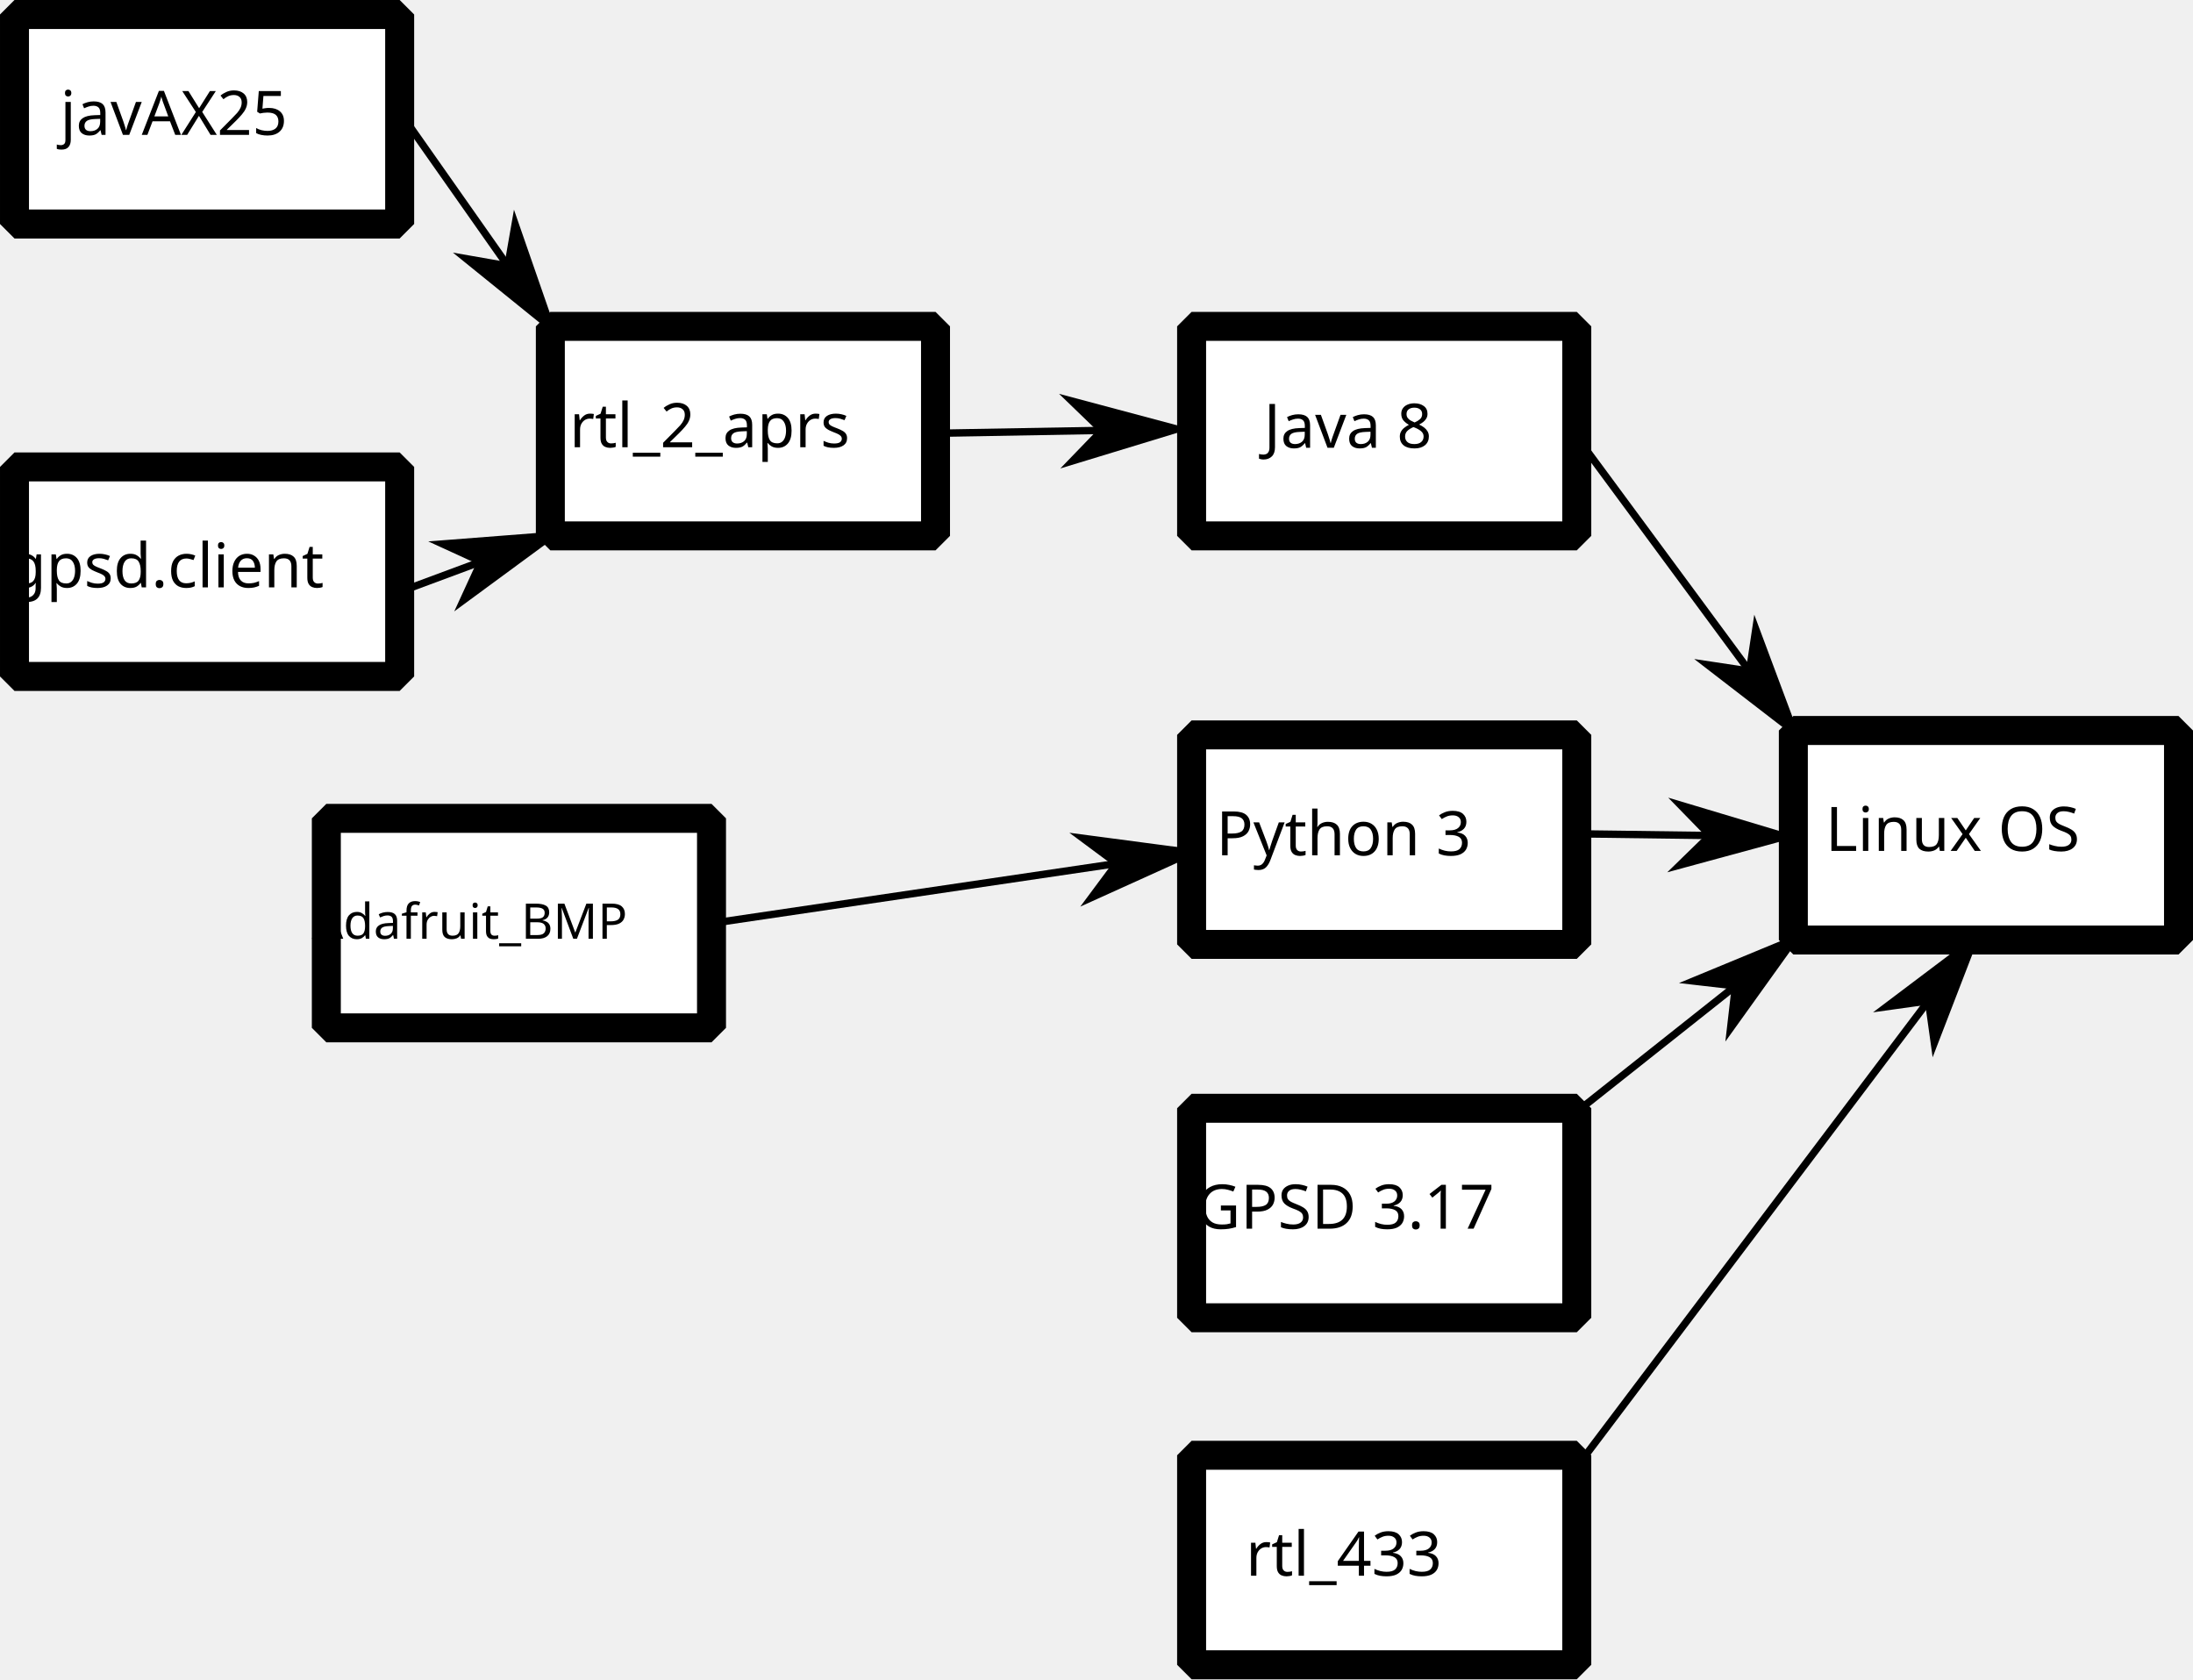
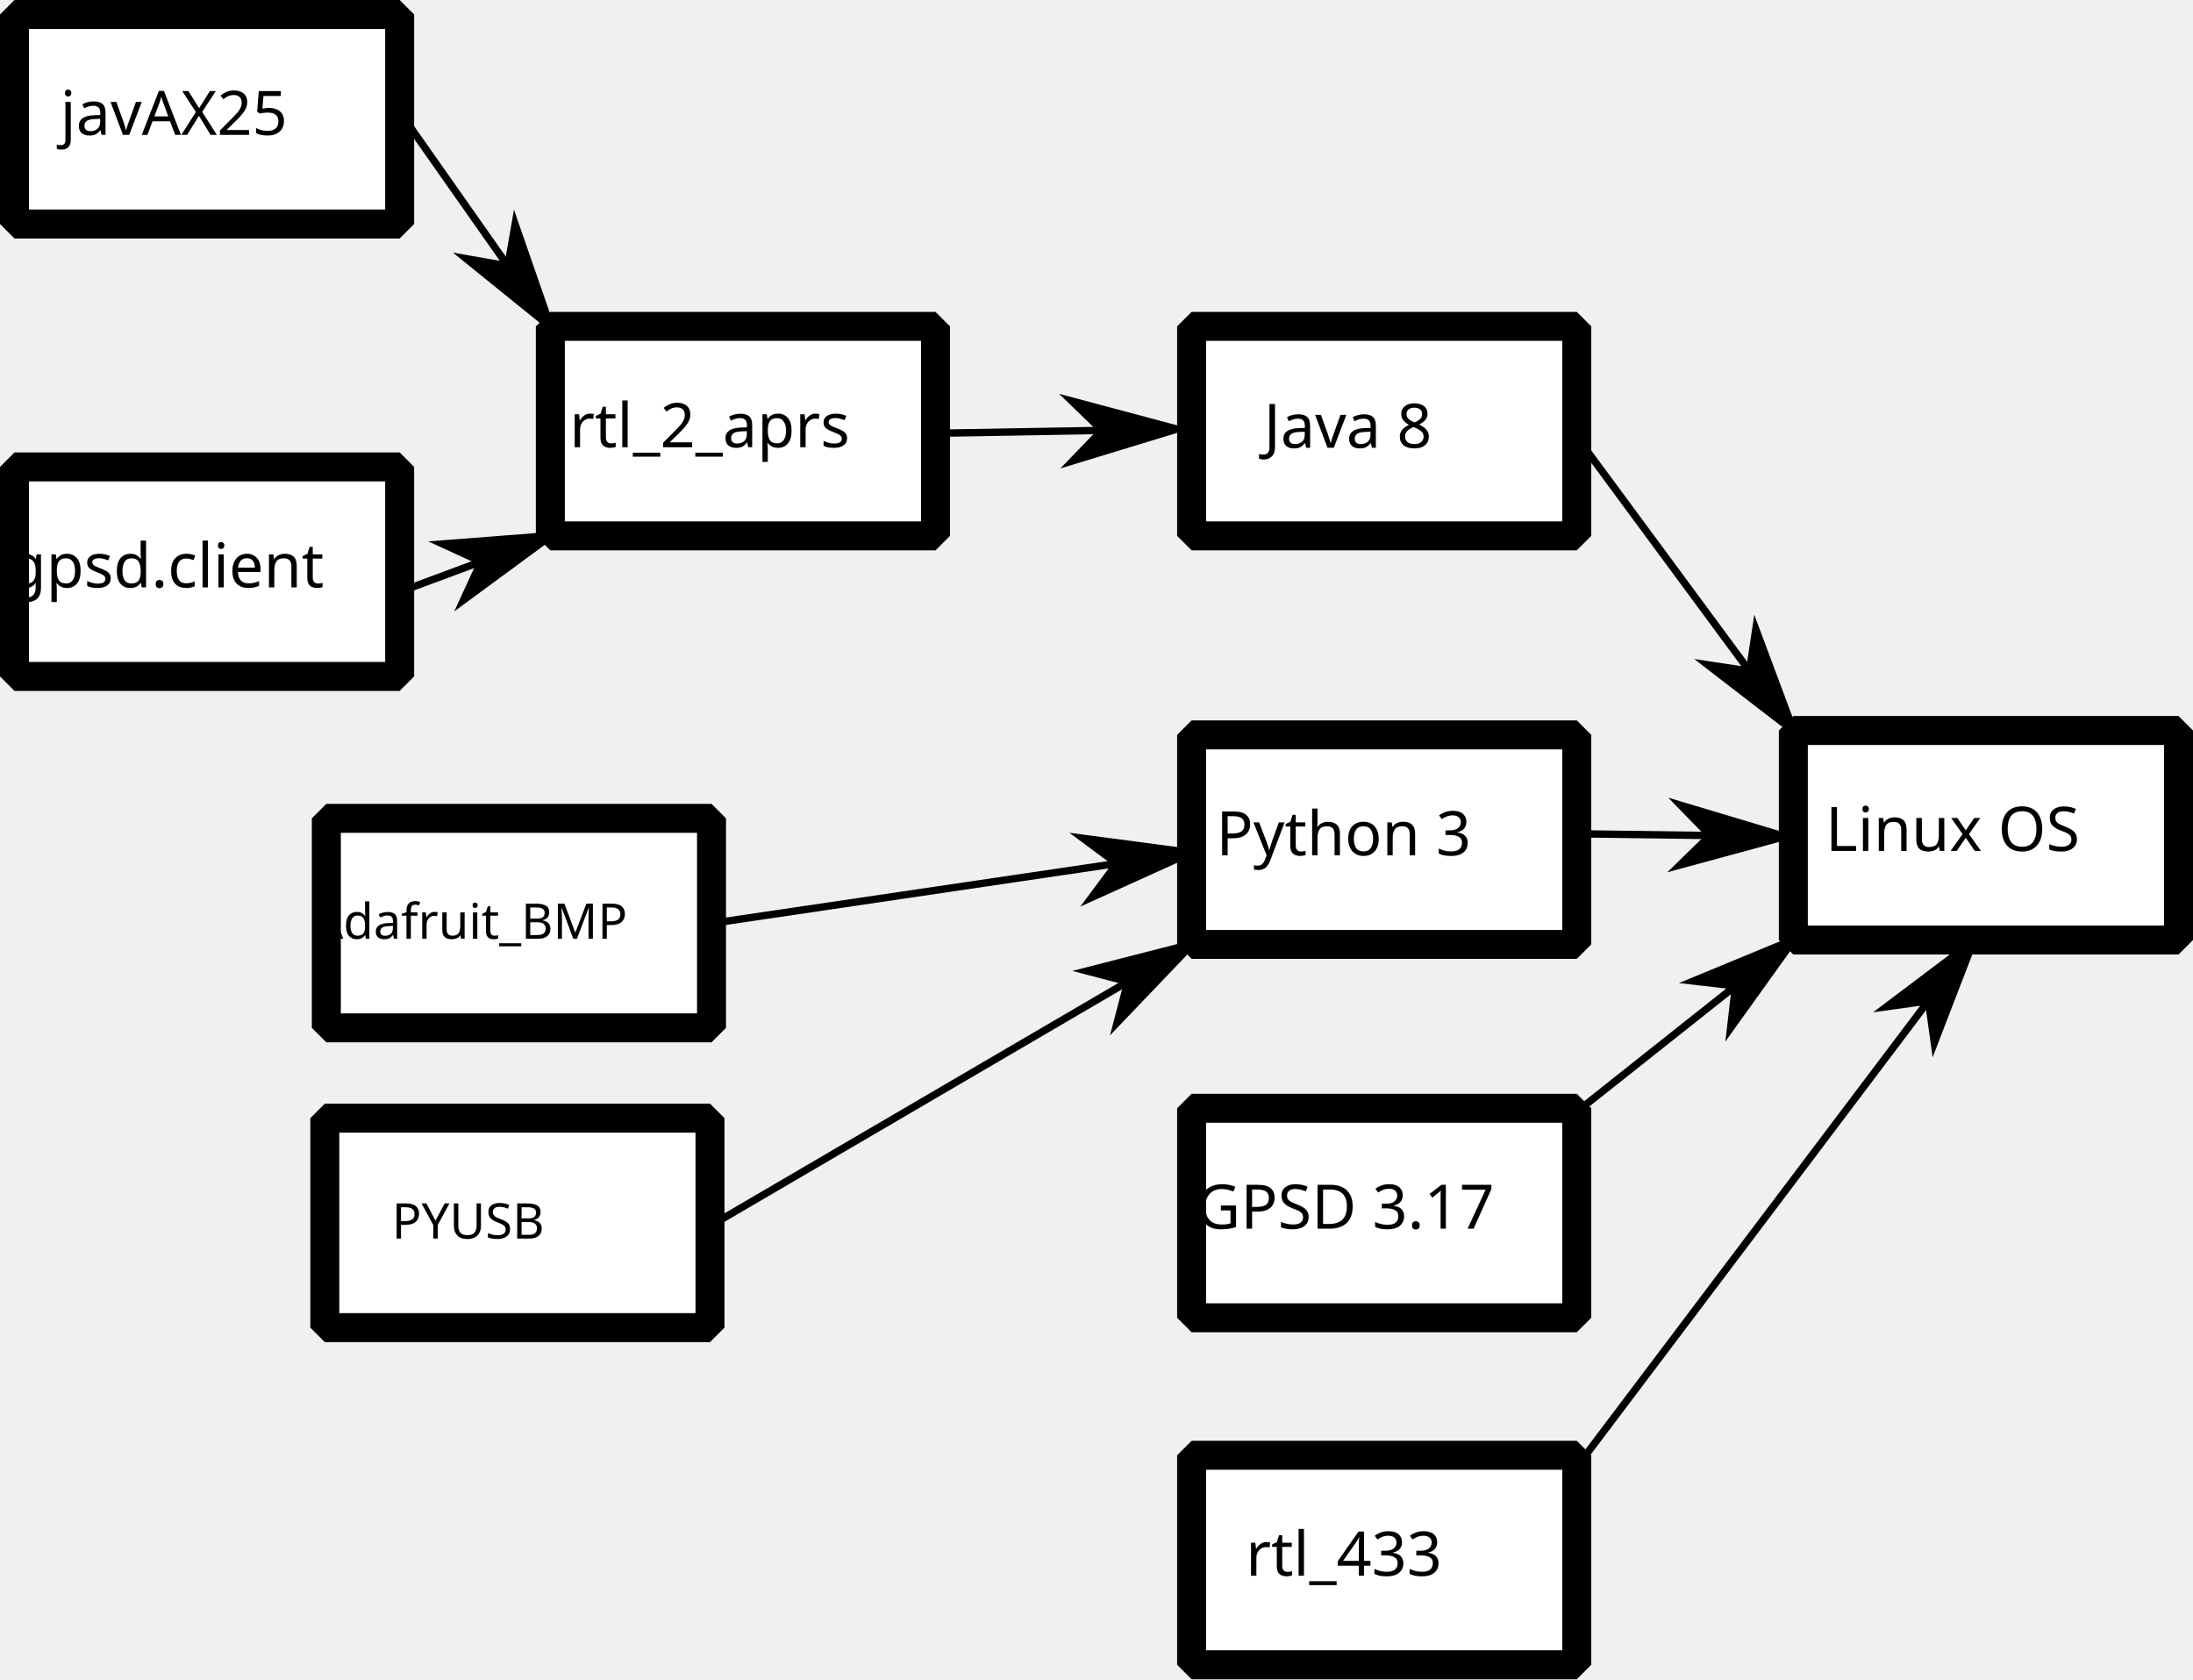
<svg xmlns="http://www.w3.org/2000/svg" width="377.44mm" height="288.994mm" viewBox="0 0 377.44 288.994" version="1.1" id="svg8">
  <defs id="defs2">
    <marker orient="auto" refY="0" refX="0" id="Arrow1Lstart" style="overflow:visible">
      <path id="path1060" d="M 0,0 5,-5 -12.5,0 5,5 Z" style="fill:#000000;fill-opacity:1;fill-rule:evenodd;stroke:#000000;stroke-width:1pt;stroke-opacity:1" transform="matrix(0.8,0,0,0.8,10,0)" />
    </marker>
    <marker orient="auto" refY="0" refX="0" id="Arrow1Lend" style="overflow:visible">
      <path id="path1063" d="M 0,0 5,-5 -12.5,0 5,5 Z" style="fill:#000000;fill-opacity:1;fill-rule:evenodd;stroke:#000000;stroke-width:1pt;stroke-opacity:1" transform="matrix(-0.8,0,0,-0.8,-10,0)" />
    </marker>
    <marker orient="auto" refY="0" refX="0" id="Arrow1Lstart-2" style="overflow:visible">
      <path id="path1060-9" d="M 0,0 5,-5 -12.5,0 5,5 Z" style="fill:#000000;fill-opacity:1;fill-rule:evenodd;stroke:#000000;stroke-width:1pt;stroke-opacity:1" transform="matrix(0.8,0,0,0.8,10,0)" />
    </marker>
    <marker orient="auto" refY="0" refX="0" id="Arrow1Lstart-2-1" style="overflow:visible">
      <path id="path1060-9-9" d="M 0,0 5,-5 -12.5,0 5,5 Z" style="fill:#000000;fill-opacity:1;fill-rule:evenodd;stroke:#000000;stroke-width:1pt;stroke-opacity:1" transform="matrix(0.8,0,0,0.8,10,0)" />
    </marker>
    <marker orient="auto" refY="0" refX="0" id="Arrow1Lstart-2-1-7" style="overflow:visible">
      <path id="path1060-9-9-8" d="M 0,0 5,-5 -12.5,0 5,5 Z" style="fill:#000000;fill-opacity:1;fill-rule:evenodd;stroke:#000000;stroke-width:1pt;stroke-opacity:1" transform="matrix(0.8,0,0,0.8,10,0)" />
    </marker>
    <marker orient="auto" refY="0" refX="0" id="Arrow1Lstart-2-1-7-5" style="overflow:visible">
      <path id="path1060-9-9-8-0" d="M 0,0 5,-5 -12.5,0 5,5 Z" style="fill:#000000;fill-opacity:1;fill-rule:evenodd;stroke:#000000;stroke-width:1pt;stroke-opacity:1" transform="matrix(0.8,0,0,0.8,10,0)" />
    </marker>
    <marker orient="auto" refY="0" refX="0" id="Arrow1Lstart-2-1-7-5-6" style="overflow:visible">
      <path id="path1060-9-9-8-0-1" d="M 0,0 5,-5 -12.5,0 5,5 Z" style="fill:#000000;fill-opacity:1;fill-rule:evenodd;stroke:#000000;stroke-width:1pt;stroke-opacity:1" transform="matrix(0.8,0,0,0.8,10,0)" />
    </marker>
    <marker orient="auto" refY="0" refX="0" id="Arrow1Lstart-2-1-7-5-6-6" style="overflow:visible">
      <path id="path1060-9-9-8-0-1-3" d="M 0,0 5,-5 -12.5,0 5,5 Z" style="fill:#000000;fill-opacity:1;fill-rule:evenodd;stroke:#000000;stroke-width:1pt;stroke-opacity:1" transform="matrix(0.8,0,0,0.8,10,0)" />
    </marker>
    <marker orient="auto" refY="0" refX="0" id="Arrow1Lstart-2-1-7-5-6-0" style="overflow:visible">
      <path id="path1060-9-9-8-0-1-6" d="M 0,0 5,-5 -12.5,0 5,5 Z" style="fill:#000000;fill-opacity:1;fill-rule:evenodd;stroke:#000000;stroke-width:1pt;stroke-opacity:1" transform="matrix(0.8,0,0,0.8,10,0)" />
    </marker>
    <marker orient="auto" refY="0" refX="0" id="Arrow1Lstart-2-1-7-5-6-5" style="overflow:visible">
      <path id="path1060-9-9-8-0-1-5" d="M 0,0 5,-5 -12.5,0 5,5 Z" style="fill:#000000;fill-opacity:1;fill-rule:evenodd;stroke:#000000;stroke-width:1pt;stroke-opacity:1" transform="matrix(0.8,0,0,0.8,10,0)" />
+     </marker>
+     <marker orient="auto" refY="0" refX="0" id="Arrow1Lstart-2-1-7-3" style="overflow:visible">
+       <path id="path1060-9-9-8-5" d="M 0,0 5,-5 -12.5,0 5,5 Z" style="fill:#000000;fill-opacity:1;fill-rule:evenodd;stroke:#000000;stroke-width:1pt;stroke-opacity:1" transform="matrix(0.8,0,0,0.8,10,0)" />
    </marker>
  </defs>
  <g id="layer1" transform="translate(182.3188,260.1369)">
    <rect style="opacity:1;fill:#ffffff;fill-opacity:1;stroke:#000000;stroke-width:4.987;stroke-linejoin:bevel;stroke-miterlimit:4;stroke-dasharray:none;stroke-dashoffset:0;stroke-opacity:1" id="rect10-36" width="66.293" height="36.055" x="126.335" y="-134.423" />
    <text xml:space="preserve" style="font-style:normal;font-weight:normal;font-size:10.583px;line-height:1.25;font-family:sans-serif;letter-spacing:0px;word-spacing:0px;fill:#000000;fill-opacity:1;stroke:none;stroke-width:0.265" x="160.632" y="-113.698" id="text71-5-9-0-7">
      <tspan x="160.632" y="-113.698" style="text-align:center;text-anchor:middle;stroke-width:0.265" id="tspan123-3-3">Linux OS</tspan>
    </text>
    <rect style="opacity:1;fill:#ffffff;fill-opacity:1;stroke:#000000;stroke-width:4.987;stroke-linejoin:bevel;stroke-miterlimit:4;stroke-dasharray:none;stroke-dashoffset:0;stroke-opacity:1" id="rect10-36-5" width="66.293" height="36.055" x="22.77" y="-203.971" />
    <text xml:space="preserve" style="font-style:normal;font-weight:normal;font-size:10.583px;line-height:1.25;font-family:sans-serif;letter-spacing:0px;word-spacing:0px;fill:#000000;fill-opacity:1;stroke:none;stroke-width:0.265" x="56.552" y="-183.075" id="text71-5-9-0-7-6">
      <tspan x="56.552" y="-183.075" style="text-align:center;text-anchor:middle;stroke-width:0.265" id="tspan123-3-3-2">Java 8</tspan>
    </text>
    <rect style="opacity:1;fill:#ffffff;fill-opacity:1;stroke:#000000;stroke-width:4.987;stroke-linejoin:bevel;stroke-miterlimit:4;stroke-dasharray:none;stroke-dashoffset:0;stroke-opacity:1" id="rect10-36-9" width="66.293" height="36.055" x="22.77" y="-133.667" />
    <text xml:space="preserve" style="font-style:normal;font-weight:normal;font-size:10.583px;line-height:1.25;font-family:sans-serif;letter-spacing:0px;word-spacing:0px;fill:#000000;fill-opacity:1;stroke:none;stroke-width:0.265" x="55.821" y="-112.942" id="text71-5-9-0-7-1">
      <tspan x="55.821" y="-112.942" style="text-align:center;text-anchor:middle;stroke-width:0.265" id="tspan123-3-3-27">Python 3</tspan>
    </text>
    <rect style="opacity:1;fill:#ffffff;fill-opacity:1;stroke:#000000;stroke-width:4.987;stroke-linejoin:bevel;stroke-miterlimit:4;stroke-dasharray:none;stroke-dashoffset:0;stroke-opacity:1" id="rect10-36-5-0" width="66.293" height="36.055" x="22.77" y="-69.411" />
    <text xml:space="preserve" style="font-style:normal;font-weight:normal;font-size:10.583px;line-height:1.25;font-family:sans-serif;letter-spacing:0px;word-spacing:0px;fill:#000000;fill-opacity:1;stroke:none;stroke-width:0.265" x="56.071" y="-48.686" id="text71-5-9-0-7-6-9">
      <tspan x="56.071" y="-48.686" style="text-align:center;text-anchor:middle;stroke-width:0.265" id="tspan123-3-3-2-3">GPSD 3.17</tspan>
    </text>
    <rect style="opacity:1;fill:#ffffff;fill-opacity:1;stroke:#000000;stroke-width:4.987;stroke-linejoin:bevel;stroke-miterlimit:4;stroke-dasharray:none;stroke-dashoffset:0;stroke-opacity:1" id="rect10-36-0" width="66.293" height="36.055" x="22.77" y="-9.691" />
    <text xml:space="preserve" style="font-style:normal;font-weight:normal;font-size:10.583px;line-height:1.25;font-family:sans-serif;letter-spacing:0px;word-spacing:0px;fill:#000000;fill-opacity:1;stroke:none;stroke-width:0.265" x="55.859" y="11.034" id="text71-5-9-0-7-62">
      <tspan x="55.859" y="11.034" style="text-align:center;text-anchor:middle;stroke-width:0.265" id="tspan123-3-3-6">rtl_433</tspan>
    </text>
    <rect style="opacity:1;fill:#ffffff;fill-opacity:1;stroke:#000000;stroke-width:4.987;stroke-linejoin:bevel;stroke-miterlimit:4;stroke-dasharray:none;stroke-dashoffset:0;stroke-opacity:1" id="rect10-36-5-1" width="66.293" height="36.055" x="-87.599" y="-203.971" />
    <text xml:space="preserve" style="font-style:normal;font-weight:normal;font-size:10.583px;line-height:1.25;font-family:sans-serif;letter-spacing:0px;word-spacing:0px;fill:#000000;fill-opacity:1;stroke:none;stroke-width:0.265" x="-53.303" y="-183.171" id="text71-5-9-0-7-6-8">
      <tspan x="-53.303" y="-183.171" style="text-align:center;text-anchor:middle;stroke-width:0.265" id="tspan123-3-3-2-7">rtl_2_aprs</tspan>
    </text>
    <rect style="opacity:1;fill:#ffffff;fill-opacity:1;stroke:#000000;stroke-width:4.987;stroke-linejoin:bevel;stroke-miterlimit:4;stroke-dasharray:none;stroke-dashoffset:0;stroke-opacity:1" id="rect10-36-5-9" width="66.293" height="36.055" x="-179.825" y="-257.643" />
    <text xml:space="preserve" style="font-style:normal;font-weight:normal;font-size:10.583px;line-height:1.25;font-family:sans-serif;letter-spacing:0px;word-spacing:0px;fill:#000000;fill-opacity:1;stroke:none;stroke-width:0.265" x="-145.529" y="-236.919" id="text71-5-9-0-7-6-2">
      <tspan x="-145.529" y="-236.919" style="text-align:center;text-anchor:middle;stroke-width:0.265" id="tspan123-3-3-2-0">javAX25</tspan>
    </text>
    <rect style="opacity:1;fill:#ffffff;fill-opacity:1;stroke:#000000;stroke-width:4.987;stroke-linejoin:bevel;stroke-miterlimit:4;stroke-dasharray:none;stroke-dashoffset:0;stroke-opacity:1" id="rect10-36-5-2" width="66.293" height="36.055" x="-179.825" y="-179.78" />
    <text xml:space="preserve" style="font-style:normal;font-weight:normal;font-size:10.583px;line-height:1.25;font-family:sans-serif;letter-spacing:0px;word-spacing:0px;fill:#000000;fill-opacity:1;stroke:none;stroke-width:0.265" x="-146.844" y="-159.055" id="text71-5-9-0-7-6-3">
      <tspan x="-146.844" y="-159.055" style="text-align:center;text-anchor:middle;stroke-width:0.265" id="tspan123-3-3-2-75">gpsd.client</tspan>
    </text>
    <g aria-label="gpsd.client" style="font-style:normal;font-weight:normal;font-size:10.583px;line-height:1.25;font-family:sans-serif;letter-spacing:0px;word-spacing:0px;fill:#000000;fill-opacity:1;stroke:none;stroke-width:0.265" id="text71-5-9-0-7-6-3-2">
      <rect style="opacity:1;fill:#ffffff;fill-opacity:1;stroke:#000000;stroke-width:4.987;stroke-linejoin:bevel;stroke-miterlimit:4;stroke-dasharray:none;stroke-dashoffset:0;stroke-opacity:1" id="rect10-36-5-2-8" width="66.293" height="36.055" x="-126.153" y="-119.304" />
      <text xml:space="preserve" style="font-style:normal;font-weight:normal;font-size:10.583px;line-height:1.25;font-family:sans-serif;letter-spacing:0px;word-spacing:0px;fill:#000000;fill-opacity:1;stroke:none;stroke-width:0.265" x="-91.856" y="-98.579" id="text71-5-9-0-7-6-3-9">
        <tspan x="-91.856" y="-98.579" style="font-size:8.467px;text-align:center;text-anchor:middle;stroke-width:0.265" id="tspan123-3-3-2-75-7">Adafruit_BMP</tspan>
      </text>
    </g>
    <path style="fill:none;stroke:#000000;stroke-width:1.265;stroke-linecap:butt;stroke-linejoin:miter;stroke-miterlimit:4;stroke-dasharray:none;stroke-dashoffset:0;stroke-opacity:1;marker-start:url(#Arrow1Lstart-2)" d="m -87.599,-203.971 -25.672,-36.53" id="path253-3" />
    <path style="fill:none;stroke:#000000;stroke-width:1.265;stroke-linecap:butt;stroke-linejoin:miter;stroke-miterlimit:4;stroke-dasharray:none;stroke-dashoffset:0;stroke-opacity:1;marker-start:url(#Arrow1Lstart-2-1)" d="m -87.599,-167.916 -24.421,9.071" id="path253-3-4" />
    <path style="fill:none;stroke:#000000;stroke-width:1.265;stroke-linecap:butt;stroke-linejoin:miter;stroke-miterlimit:4;stroke-dasharray:none;stroke-dashoffset:0;stroke-opacity:1;marker-start:url(#Arrow1Lstart-2-1-7)" d="m 22.485,-113.395 -81.874,12.095" id="path253-3-4-4" />
    <path style="fill:none;stroke:#000000;stroke-width:1.265;stroke-linecap:butt;stroke-linejoin:miter;stroke-miterlimit:4;stroke-dasharray:none;stroke-dashoffset:0;stroke-opacity:1;marker-start:url(#Arrow1Lstart-2-1-7-5)" d="m 20.089,-186.293 -43.32,0.756" id="path253-3-4-4-3" />
    <path style="fill:none;stroke:#000000;stroke-width:1.265;stroke-linecap:butt;stroke-linejoin:miter;stroke-miterlimit:4;stroke-dasharray:none;stroke-dashoffset:0;stroke-opacity:1;marker-start:url(#Arrow1Lstart-2-1-7-5-6)" d="M 126.335,-134.423 89.73,-184.025" id="path253-3-4-4-3-0" />
    <path style="fill:none;stroke:#000000;stroke-width:1.265;stroke-linecap:butt;stroke-linejoin:miter;stroke-miterlimit:4;stroke-dasharray:none;stroke-dashoffset:0;stroke-opacity:1;marker-start:url(#Arrow1Lstart-2-1-7-5-6-6)" d="m 124.741,-116.182 -35.849,-0.465" id="path253-3-4-4-3-0-2" />
    <path style="fill:none;stroke:#000000;stroke-width:1.265;stroke-linecap:butt;stroke-linejoin:miter;stroke-miterlimit:4;stroke-dasharray:none;stroke-dashoffset:0;stroke-opacity:1;marker-start:url(#Arrow1Lstart-2-1-7-5-6-0)" d="M 126.335,-98.368 89.819,-69.411" id="path253-3-4-4-3-0-1" />
    <path style="fill:none;stroke:#000000;stroke-width:1.265;stroke-linecap:butt;stroke-linejoin:miter;stroke-miterlimit:4;stroke-dasharray:none;stroke-dashoffset:0;stroke-opacity:1;marker-start:url(#Arrow1Lstart-2-1-7-5-6-5)" d="M 157.247,-98.039 90.575,-9.691" id="path253-3-4-4-3-0-4" />
+     <g transform="translate(-0.2613098,51.59051)" aria-label="gpsd.client" style="font-style:normal;font-weight:normal;font-size:10.583px;line-height:1.25;font-family:sans-serif;letter-spacing:0px;word-spacing:0px;fill:#000000;fill-opacity:1;stroke:none;stroke-width:0.265" id="text71-5-9-0-7-6-3-2-3">
+       <rect style="opacity:1;fill:#ffffff;fill-opacity:1;stroke:#000000;stroke-width:4.987;stroke-linejoin:bevel;stroke-miterlimit:4;stroke-dasharray:none;stroke-dashoffset:0;stroke-opacity:1" id="rect10-36-5-2-8-6" width="66.293" height="36.055" x="-126.153" y="-119.304" />
+       <text xml:space="preserve" style="font-style:normal;font-weight:normal;font-size:10.583px;line-height:1.25;font-family:sans-serif;letter-spacing:0px;word-spacing:0px;fill:#000000;fill-opacity:1;stroke:none;stroke-width:0.265" x="-91.856" y="-98.579" id="text71-5-9-0-7-6-3-9-7">
+         <tspan x="-91.856" y="-98.579" style="font-size:8.467px;text-align:center;text-anchor:middle;stroke-width:0.265" id="tspan123-3-3-2-75-7-5">PYUSB</tspan>
+       </text>
+     </g>
+     <path style="fill:none;stroke:#000000;stroke-width:1.265;stroke-linecap:butt;stroke-linejoin:miter;stroke-miterlimit:4;stroke-dasharray:none;stroke-dashoffset:0;stroke-opacity:1;marker-start:url(#Arrow1Lstart-2-1-7-3)" d="m 22.77,-97.612 -81.64,47.74" id="path253-3-4-4-6" />
  </g>
</svg>
